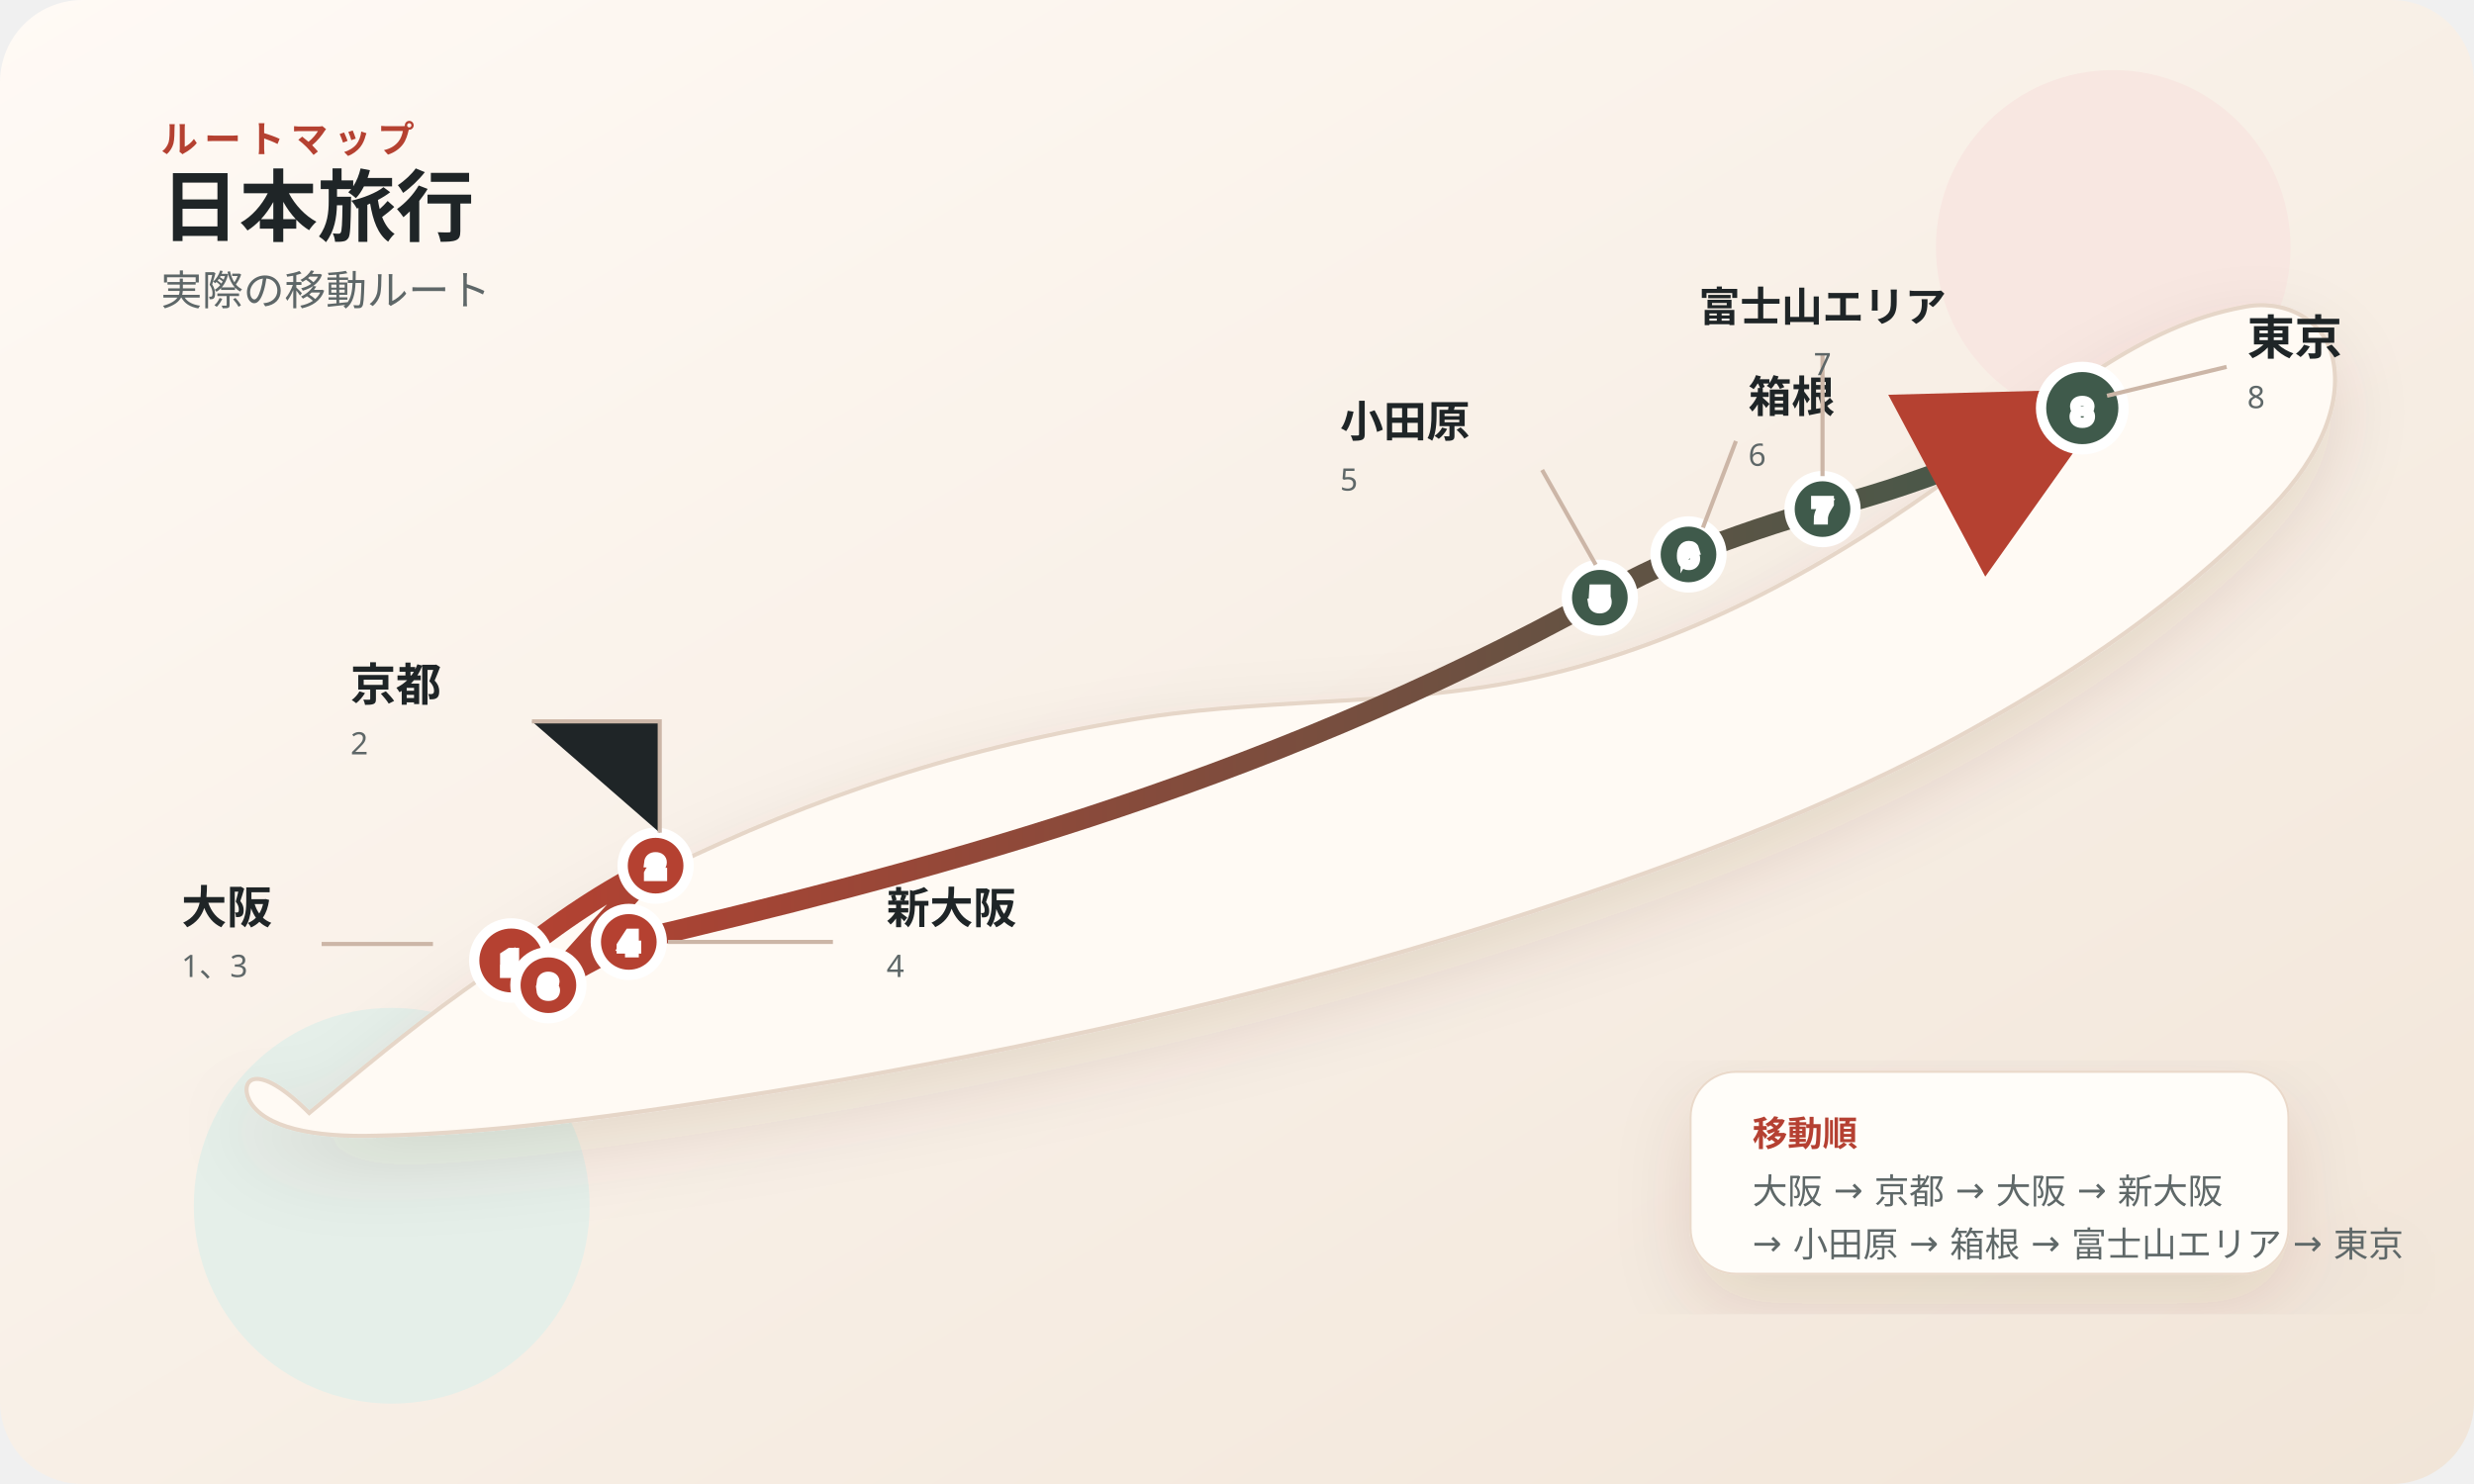
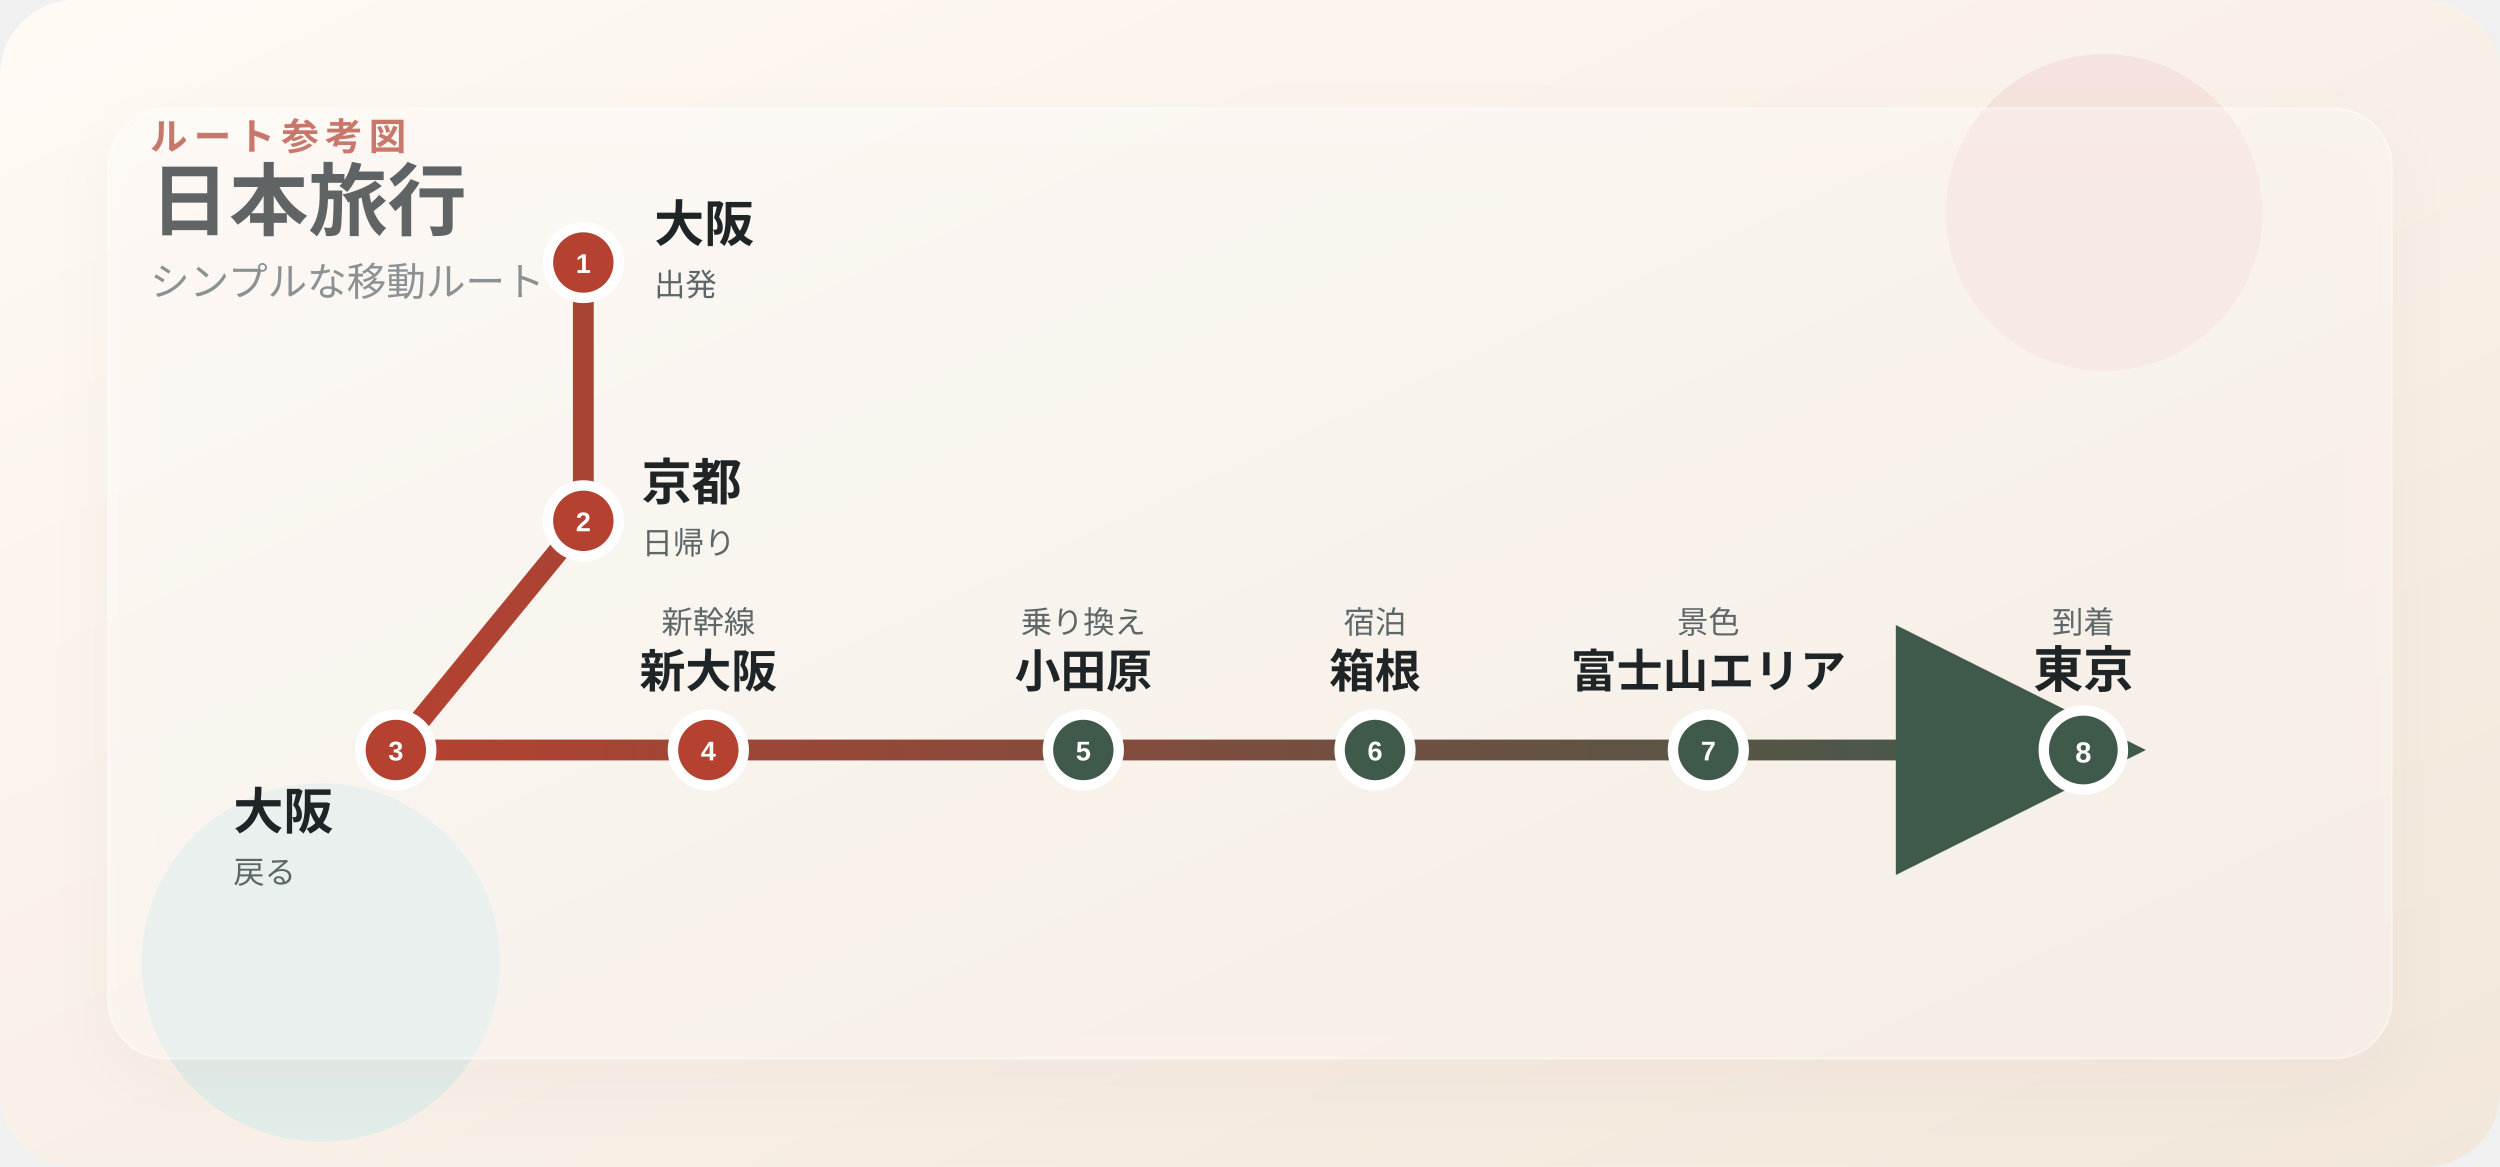
- <svg xmlns="http://www.w3.org/2000/svg" viewBox="0 0 1200 720" role="img" aria-labelledby="title desc">
+ <svg xmlns="http://www.w3.org/2000/svg" viewBox="0 0 1200 560" role="img" aria-labelledby="title desc">
  <defs>
-     <linearGradient id="paper" x1="0%" y1="0%" x2="100%" y2="100%">
+     <linearGradient id="bg" x1="0%" y1="0%" x2="100%" y2="100%">
      <stop offset="0%" stop-color="#fffaf5" />
-       <stop offset="100%" stop-color="#f1e5d8" />
+       <stop offset="100%" stop-color="#f2e7da" />
    </linearGradient>
-     <linearGradient id="route" x1="0%" y1="0%" x2="100%" y2="0%">
+     <linearGradient id="line" x1="0%" y1="0%" x2="100%" y2="0%">
      <stop offset="0%" stop-color="#b54131" />
      <stop offset="100%" stop-color="#3f5a4b" />
    </linearGradient>
-     <filter id="shadow" x="-20%" y="-20%" width="140%" height="140%">
-       <feDropShadow dx="0" dy="14" stdDeviation="18" flood-color="#5c3b27" flood-opacity="0.12" />
+     <filter id="shadow" x="-10%" y="-10%" width="120%" height="120%">
+       <feDropShadow dx="0" dy="12" stdDeviation="16" flood-color="#5c3b27" flood-opacity="0.1" />
    </filter>
-     <marker id="arrow" markerWidth="10" markerHeight="10" refX="8" refY="5" orient="auto">
-       <path d="M0 0L10 5L0 10Z" fill="#b54131" />
+     <marker id="arrow" markerWidth="12" markerHeight="12" refX="9" refY="6" orient="auto">
+       <path d="M0 0L12 6L0 12Z" fill="#3f5a4b" />
    </marker>
  </defs>
-   <rect width="1200" height="720" rx="40" fill="url(#paper)" />
-   <circle cx="1025" cy="120" r="86" fill="#f8e7e1" />
-   <circle cx="190" cy="585" r="96" fill="#e5efe9" />
-   <g transform="translate(78 74)">
-     <text x="0" y="0" fill="#b54131" font-size="18" font-weight="700" font-family="'Avenir Next', Arial, sans-serif" letter-spacing="3">ルートマップ</text>
-     <text x="0" y="40" fill="#1f2527" font-size="38" font-weight="700" font-family="'Yu Mincho', 'Hiragino Mincho ProN', serif">日本旅行</text>
-     <text x="0" y="74" fill="#5e6768" font-size="20" font-family="'Hiragino Sans', 'Yu Gothic', sans-serif">実際の移動ルート</text>
+   <rect width="1200" height="560" rx="36" fill="url(#bg)" />
+   <circle cx="1010" cy="102" r="76" fill="#f6e3dd" />
+   <circle cx="154" cy="462" r="86" fill="#e2ece8" />
+   <g transform="translate(72 72)">
+     <text x="0" y="0" fill="#b54131" font-size="18" font-weight="700" font-family="'Avenir Next', Arial, sans-serif" letter-spacing="3">ルート参考図</text>
+     <text x="0" y="38" fill="#1f2527" font-size="38" font-weight="700" font-family="'Yu Mincho', 'Hiragino Mincho ProN', serif">日本旅行</text>
+     <text x="0" y="70" fill="#5e6768" font-size="19" font-family="'Hiragino Sans', 'Yu Gothic', sans-serif">シンプルな移動ルート</text>
  </g>
  <g filter="url(#shadow)">
-     <path d="M150 540C198 500 244 461 324 421C394 387 467 362 556 348C622 338 686 343 752 327C822 310 887 275 951 228C999 192 1039 158 1088 149C1107 145 1126 154 1131 172C1137 194 1126 221 1102 246C1066 283 1021 318 956 354C888 392 805 423 719 450C623 480 526 503 408 524C314 540 240 550 183 551C152 552 128 547 121 534C116 524 124 514 150 540Z" fill="#fffaf4" stroke="#e6d6c8" stroke-width="2" />
+     <rect x="52" y="52" width="1096" height="456" rx="28" fill="rgba(255,255,255,0.28)" stroke="rgba(255,255,255,0.4)" />
  </g>
-   <path d="M248 466Q282 438 318 420Q293 448 266 478Q283 468 305 457C440 425 608 383 776 290Q796 278 819 269Q852 256 884 247Q950 230 1010 198" fill="none" stroke="url(#route)" stroke-width="10" stroke-linecap="round" stroke-linejoin="round" marker-end="url(#arrow)" />
-   <g stroke="#ffffff" stroke-width="5" font-family="'Avenir Next', Arial, sans-serif" text-anchor="middle">
-     <g transform="translate(248 466)">
-       <circle r="18" fill="#b54131" />
-       <text y="6" fill="#ffffff" font-size="14" font-weight="700">1</text>
+   <path d="M280 126V250L190 360H1000" fill="none" stroke="url(#line)" stroke-width="10" stroke-linecap="round" stroke-linejoin="round" marker-end="url(#arrow)" />
+   <g font-family="'Avenir Next', Arial, sans-serif" text-anchor="middle">
+     <g transform="translate(280 126)">
+       <circle r="17" fill="#b54131" stroke="#ffffff" stroke-width="5" />
+       <text y="5" fill="#ffffff" font-size="13" font-weight="700">1</text>
    </g>
-     <g transform="translate(318 420)">
-       <circle r="16" fill="#b54131" />
+     <g transform="translate(280 250)">
+       <circle r="17" fill="#b54131" stroke="#ffffff" stroke-width="5" />
      <text y="5" fill="#ffffff" font-size="13" font-weight="700">2</text>
    </g>
-     <g transform="translate(266 478)">
-       <circle r="16" fill="#b54131" />
+     <g transform="translate(190 360)">
+       <circle r="17" fill="#b54131" stroke="#ffffff" stroke-width="5" />
      <text y="5" fill="#ffffff" font-size="13" font-weight="700">3</text>
    </g>
-     <g transform="translate(305 457)">
-       <circle r="16" fill="#b54131" />
+     <g transform="translate(340 360)">
+       <circle r="17" fill="#b54131" stroke="#ffffff" stroke-width="5" />
      <text y="5" fill="#ffffff" font-size="13" font-weight="700">4</text>
    </g>
-     <g transform="translate(776 290)">
-       <circle r="16" fill="#3f5a4b" />
+     <g transform="translate(520 360)">
+       <circle r="17" fill="#3f5a4b" stroke="#ffffff" stroke-width="5" />
      <text y="5" fill="#ffffff" font-size="13" font-weight="700">5</text>
    </g>
-     <g transform="translate(819 269)">
-       <circle r="16" fill="#3f5a4b" />
+     <g transform="translate(660 360)">
+       <circle r="17" fill="#3f5a4b" stroke="#ffffff" stroke-width="5" />
      <text y="5" fill="#ffffff" font-size="13" font-weight="700">6</text>
    </g>
-     <g transform="translate(884 247)">
-       <circle r="16" fill="#3f5a4b" />
+     <g transform="translate(820 360)">
+       <circle r="17" fill="#3f5a4b" stroke="#ffffff" stroke-width="5" />
      <text y="5" fill="#ffffff" font-size="13" font-weight="700">7</text>
    </g>
-     <g transform="translate(1010 198)">
-       <circle r="20" fill="#3f5a4b" />
-       <text y="7" fill="#ffffff" font-size="15" font-weight="700">8</text>
+     <g transform="translate(1000 360)">
+       <circle r="19" fill="#3f5a4b" stroke="#ffffff" stroke-width="5" />
+       <text y="6" fill="#ffffff" font-size="14" font-weight="700">8</text>
    </g>
  </g>
-   <g font-family="'Hiragino Sans', 'Yu Gothic', sans-serif" fill="#1f2527">
-     <path d="M210 458H156" stroke="#ccb6a7" stroke-width="2" />
-     <text x="88" y="448" font-size="22" font-weight="700">大阪</text>
-     <text x="88" y="474" font-size="15" fill="#5e6768">1、3</text>
-     <path d="M320 404L320 350H258" stroke="#ccb6a7" stroke-width="2" />
-     <text x="170" y="340" font-size="22" font-weight="700">京都</text>
-     <text x="170" y="366" font-size="15" fill="#5e6768">2</text>
-     <path d="M324 457H404" stroke="#ccb6a7" stroke-width="2" />
-     <text x="430" y="448" font-size="21" font-weight="700">新大阪</text>
-     <text x="430" y="474" font-size="15" fill="#5e6768">4</text>
-     <path d="M774 274L748 228" stroke="#ccb6a7" stroke-width="2" />
-     <text x="650" y="212" font-size="21" font-weight="700">小田原</text>
-     <text x="650" y="238" font-size="15" fill="#5e6768">5</text>
-     <path d="M826 256L842 214" stroke="#ccb6a7" stroke-width="2" />
-     <text x="848" y="200" font-size="21" font-weight="700">箱根</text>
-     <text x="848" y="226" font-size="15" fill="#5e6768">6</text>
-     <path d="M884 231L884 172" stroke="#ccb6a7" stroke-width="2" />
-     <text x="884" y="156" font-size="20" font-weight="700" text-anchor="middle">富士山エリア</text>
-     <text x="884" y="182" font-size="15" fill="#5e6768" text-anchor="middle">7</text>
-     <path d="M1022 192L1080 178" stroke="#ccb6a7" stroke-width="2" />
-     <text x="1090" y="172" font-size="23" font-weight="700">東京</text>
-     <text x="1090" y="198" font-size="15" fill="#5e6768">8</text>
-   </g>
-   <g filter="url(#shadow)">
-     <rect x="820" y="520" width="290" height="98" rx="22" fill="#fffdf9" stroke="#ead9ca" />
-     <text x="850" y="556" fill="#b54131" font-size="17" font-weight="700" font-family="'Hiragino Sans', 'Yu Gothic', sans-serif">移動順</text>
-     <text x="850" y="584" fill="#5e6768" font-size="17" font-family="'Hiragino Sans', 'Yu Gothic', sans-serif">大阪 → 京都 → 大阪 → 新大阪</text>
-     <text x="850" y="609" fill="#5e6768" font-size="17" font-family="'Hiragino Sans', 'Yu Gothic', sans-serif">→ 小田原 → 箱根 → 富士山エリア → 東京</text>
+   <g fill="#1f2527" font-family="'Hiragino Sans', 'Yu Gothic', sans-serif">
+     <text x="314" y="116" font-size="24" font-weight="700">大阪</text>
+     <text x="314" y="142" font-size="15" fill="#5e6768">出発</text>
+     <text x="308" y="240" font-size="24" font-weight="700">京都</text>
+     <text x="308" y="266" font-size="15" fill="#5e6768">日帰り</text>
+     <text x="112" y="398" font-size="24" font-weight="700">大阪</text>
+     <text x="112" y="424" font-size="15" fill="#5e6768">戻る</text>
+     <text x="340" y="330" text-anchor="middle" font-size="22" font-weight="700">新大阪</text>
+     <text x="340" y="304" text-anchor="middle" font-size="15" fill="#5e6768">新幹線</text>
+     <text x="520" y="330" text-anchor="middle" font-size="22" font-weight="700">小田原</text>
+     <text x="520" y="304" text-anchor="middle" font-size="15" fill="#5e6768">乗り換え</text>
+     <text x="660" y="330" text-anchor="middle" font-size="22" font-weight="700">箱根</text>
+     <text x="660" y="304" text-anchor="middle" font-size="15" fill="#5e6768">宿泊</text>
+     <text x="820" y="330" text-anchor="middle" font-size="22" font-weight="700">富士山エリア</text>
+     <text x="820" y="304" text-anchor="middle" font-size="15" fill="#5e6768">景色</text>
+     <text x="1000" y="330" text-anchor="middle" font-size="24" font-weight="700">東京</text>
+     <text x="1000" y="304" text-anchor="middle" font-size="15" fill="#5e6768">到着</text>
  </g>
</svg>
